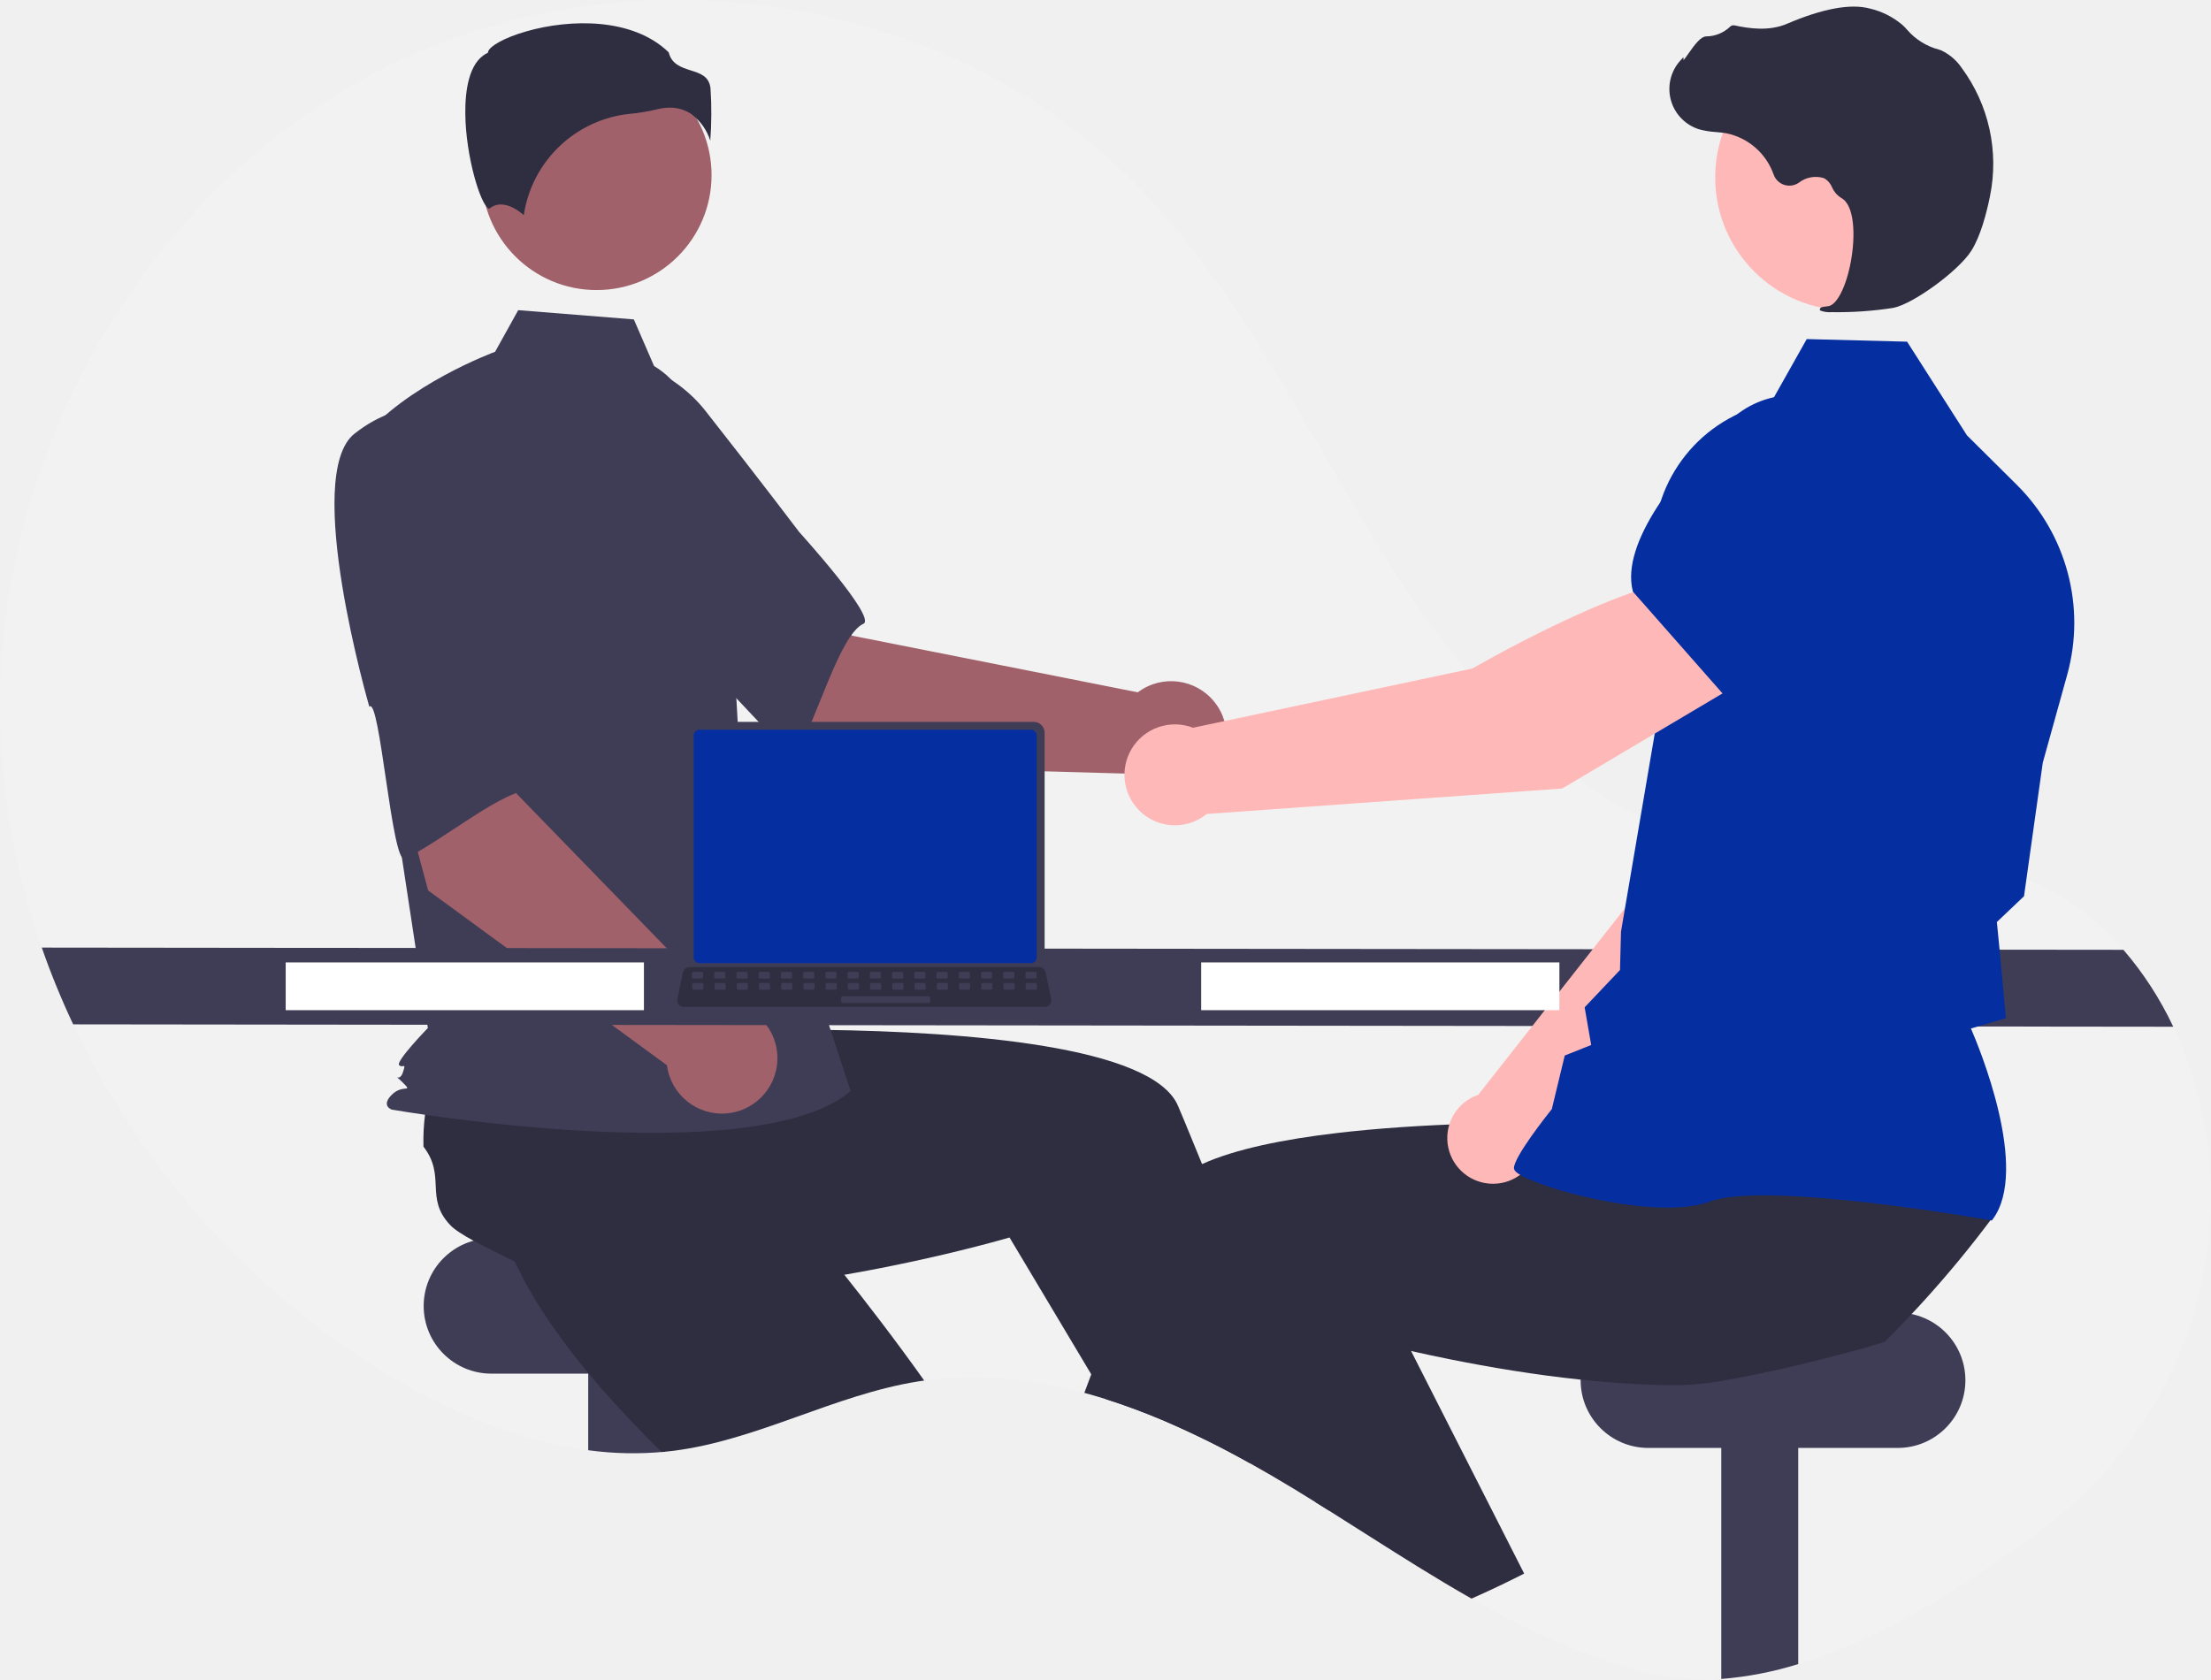
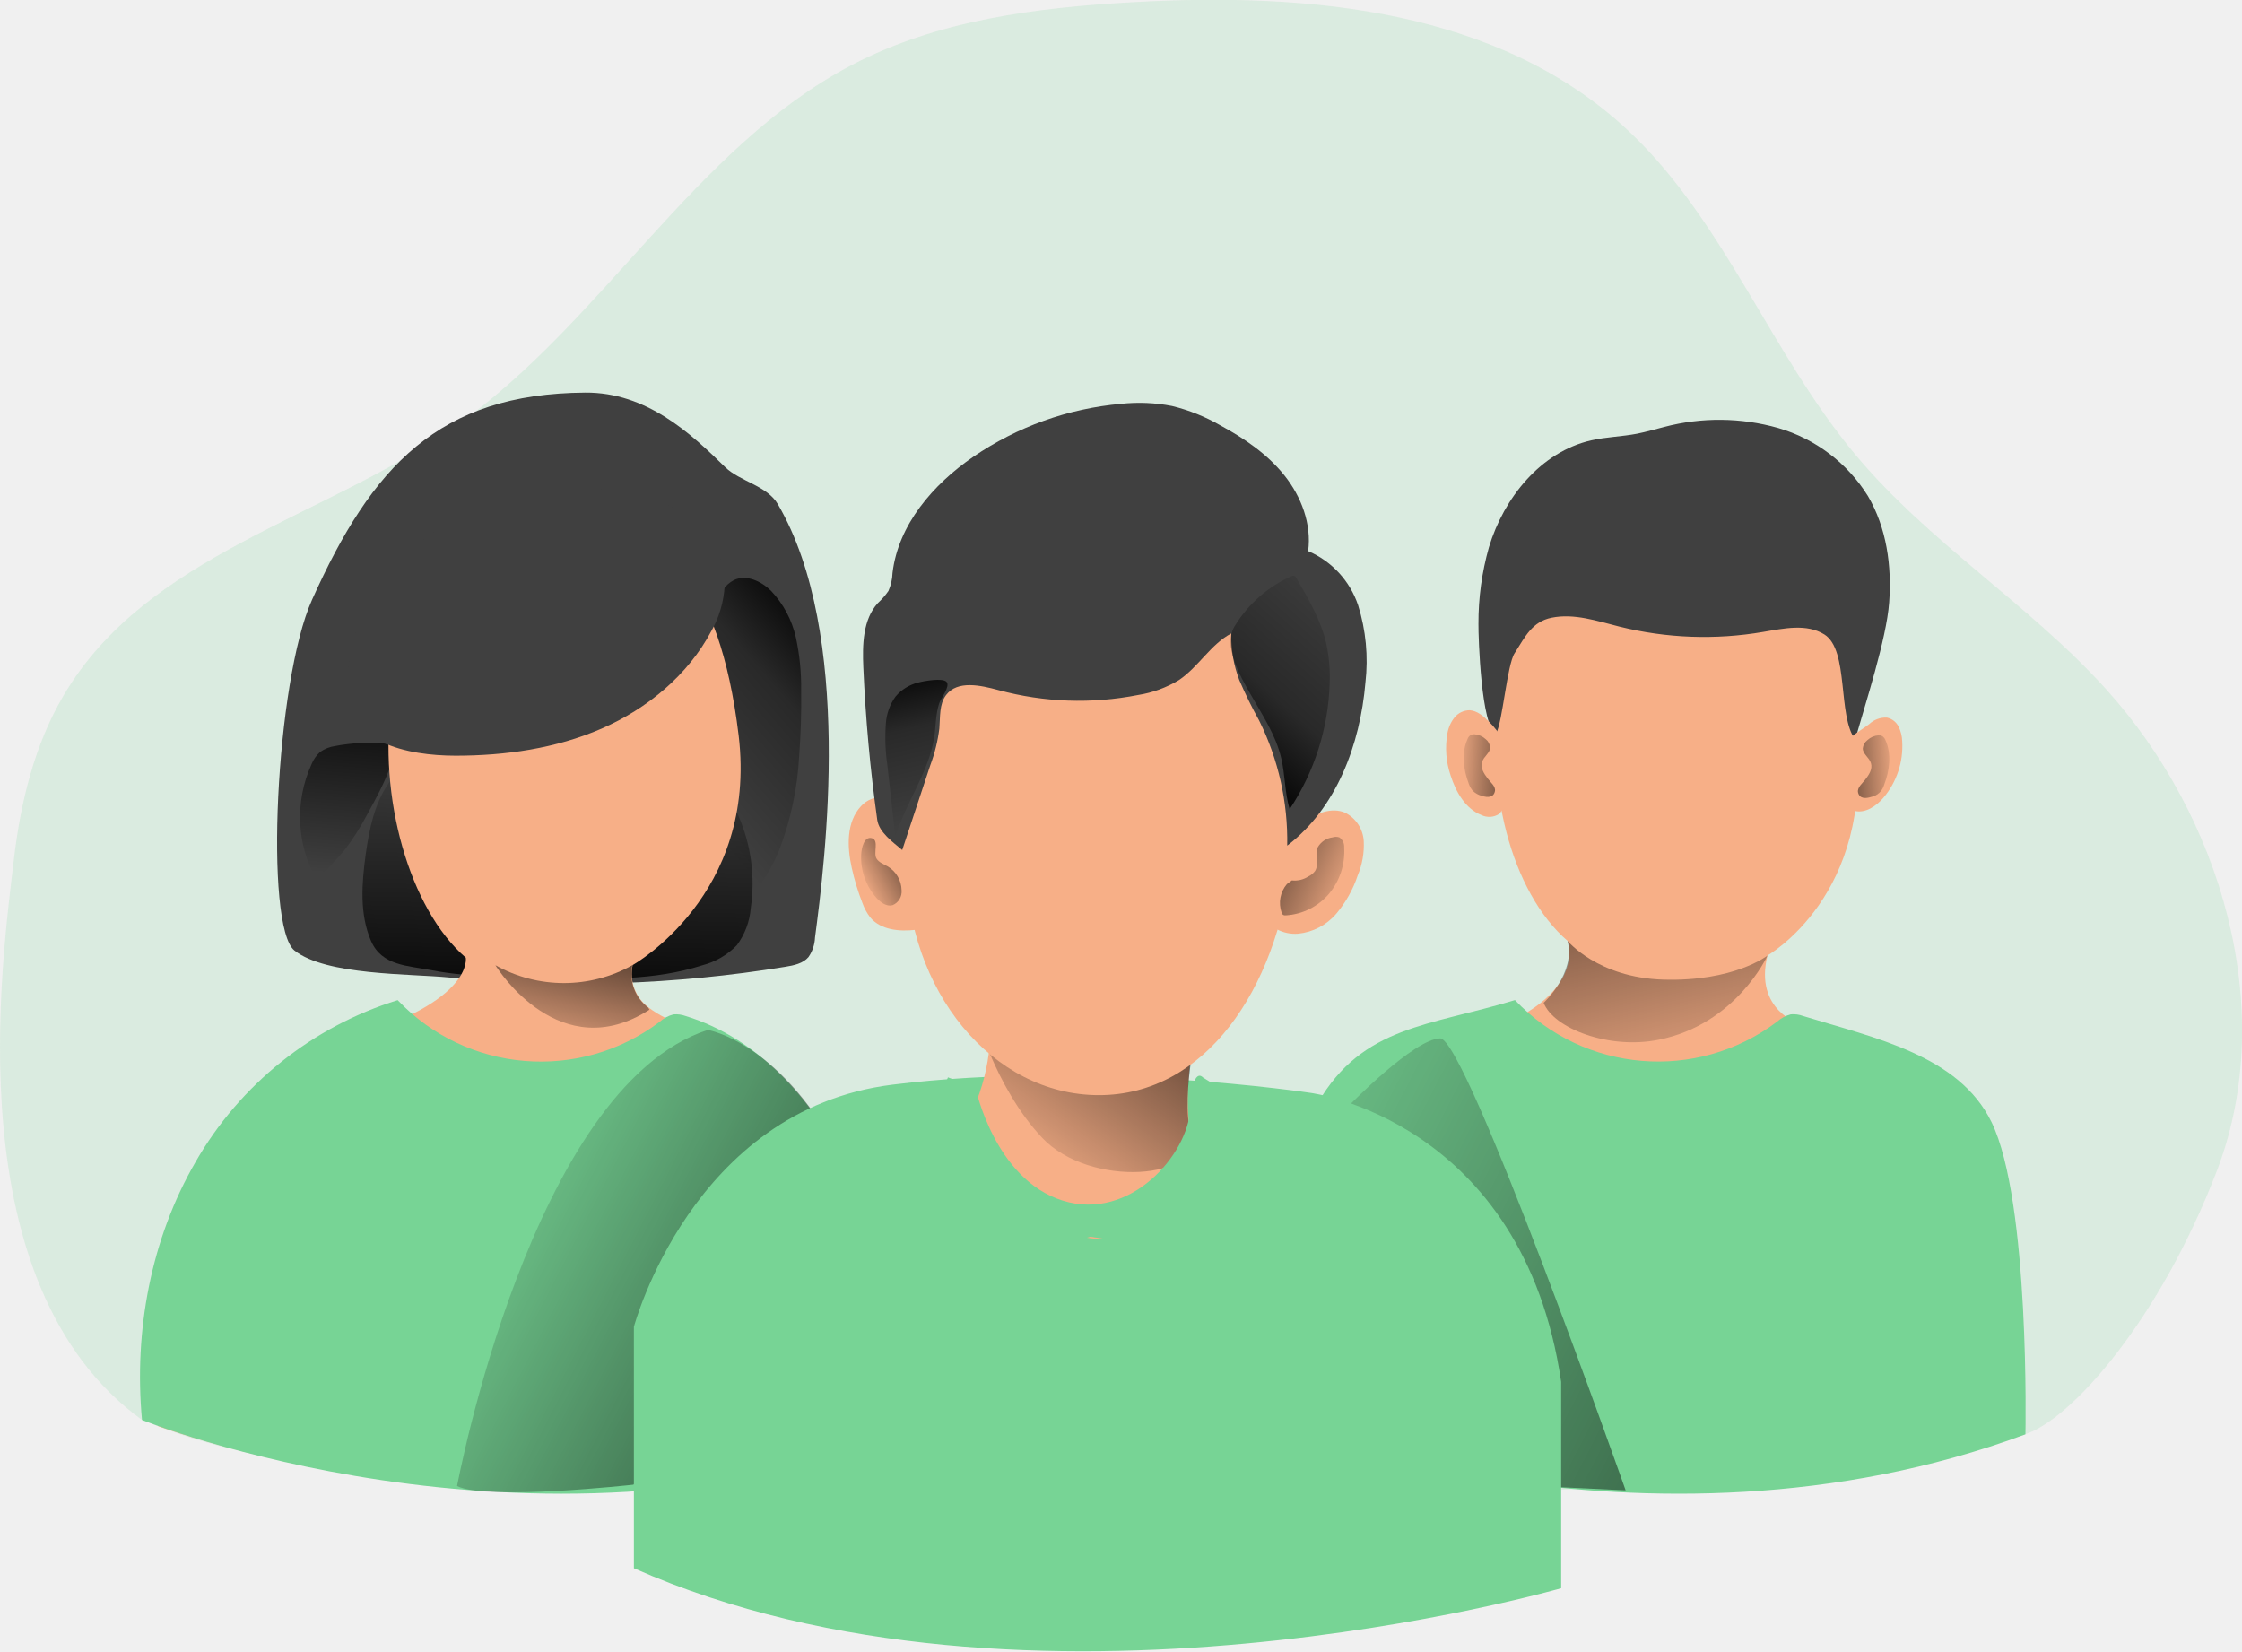
- <svg xmlns="http://www.w3.org/2000/svg" data-name="Layer 1" width="833.222" height="633.11" viewBox="0 0 833.222 633.11">
-   <path d="M954.314,708.907c-27.3,20.79-60.56,41.85-93.26,51.78a132.151,132.151,0,0,1-29,5.61,87.682,87.682,0,0,1-27.45-2.13c-23.6-5.87-45.49-16.15-66.67-28.16-6.92-3.93-13.76-8.04-20.56-12.24-11.1-6.86-22.09-13.96-33.11-20.89-1.65-1.05-3.29-2.08-4.94-3.1h-.01q-3.99-2.505-8-4.94c-.47-.29-.94-.57-1.42-.86q-7.575-4.59-15.41-8.97c-.64-.35-1.28-.71-1.92-1.06a337.758,337.758,0,0,0-31.12-15.23c-6.98-2.94-14.05-5.59-21.19-7.85h-.01c-2.73-.86-5.47-1.67-8.22-2.41a172.032,172.032,0,0,0-25.14-4.92,137.461,137.461,0,0,0-35.21.28c-.79.11-1.57.22-2.36.35-31.6,5.06-60.44,22.12-92.18,26.14-1.03.13-2.05.25-3.08.34-.44.04-.88.09-1.32.12a126.185,126.185,0,0,1-27.68-.68c-25.63-3.38-50.59-13.87-73.06-27.09-52.53-30.91-95.13-78.42-121.03-133.44a297.454,297.454,0,0,1-11.83-28.93,278.47,278.47,0,0,1-15.67-84.85c-2.43-100.36,54.6-201.05,144.14-246.44,89.55-45.39,207.35-30.38,279.57,39.35,43.81,42.3,69.16,99.62,102.13,150.83,32.97,51.2,79.83,100.11,140.27,107.57,30.79,3.8,63.01-3.55,92.52,6.01,16.34,5.3,30.28,15.44,41.51,28.36a127.185,127.185,0,0,1,18.78,29,141.927,141.927,0,0,1,8.73,23.54c.41,1.49.79,2.98,1.16,4.47C1026.974,608.507,1003.484,671.447,954.314,708.907Z" transform="translate(-183.3889 -133.445)" fill="#f2f2f2" />
-   <rect x="159.665" y="466.772" width="145" height="51" rx="25.5" fill="#3f3d56" />
-   <path d="M434.054,638.217v42.43a125.553,125.553,0,0,1-29-.56v-41.87Z" transform="translate(-183.3889 -133.445)" fill="#3f3d56" />
-   <path d="M531.674,653.817c-.79.11-1.57.22-2.36.35-31.6,5.06-60.44,22.12-92.18,26.14-1.03.13-2.05.25-3.08.34-.44.04-.88.09-1.32.12-7.75-7.59-15.5-15.67-22.78-24.04-3.95-4.53-7.77-9.15-11.36-13.83-9.32-12.08-17.22-24.5-22.44-36.7.53-5.85-3.11-19.38-4.85-29.74l-.01-.01c-.74-4.35-1.14-8.13-.77-10.56,2.12-14.02,13.57-12.41,17.09-26.15a77.5,77.5,0,0,1,10.11-7.11c.59-.35,1.19-.7,1.81-1.05l38.2-26.4,14.6,14.32,22.22,21.8,24.08,23.61-20.44,20.65s17.08,19.69,37.05,45.94C520.604,638.547,526.174,646.077,531.674,653.817Z" transform="translate(-183.3889 -133.445)" fill="#2f2e41" />
-   <path d="M861.054,638.217v122.47a132.151,132.151,0,0,1-29,5.61v-128.08Z" transform="translate(-183.3889 -133.445)" fill="#3f3d56" />
-   <rect x="595.665" y="494.772" width="145" height="51" rx="25.5" fill="#3f3d56" />
-   <path d="M669.894,693.977q-7.575-4.59-15.41-8.97c-.64-.35-1.28-.71-1.92-1.06l3.44-1.47,9.28-3.99.09-.04.1.34Z" transform="translate(-183.3889 -133.445)" fill="#ffb6b6" />
-   <path d="M684.264,702.877c-1.65-1.05-3.29-2.08-4.94-3.1h-.01q-3.99-2.505-8-4.94c-.47-.29-.94-.57-1.42-.86q-7.575-4.59-15.41-8.97c-.64-.35-1.28-.71-1.92-1.06a337.758,337.758,0,0,0-31.12-15.23c-6.98-2.94-14.05-5.59-21.19-7.85h-.01l-5.61-9.39-25.25-42.29-5.55-9.29s-18.93,5.6-45.72,10.97c-9.75,1.96-20.53,3.88-31.84,5.5-12.09,1.72-24.77,3.09-37.37,3.75-6.01.32-12,.48-17.9.43-15.25-.1-29.9-1.53-42.73-4.93-4.28-4.02-17.18-9.49-26.42-14.5h-.01c-3.88-2.1-7.1-4.11-8.79-5.9-9.74-10.3-1.42-18.33-10.08-29.57a78.018,78.018,0,0,1,.63-12.34c.09-.68.18-1.37.29-2.07l2.73-46.36,20.28-2.68,30.86-4.08,33.43-4.42,3.68,28.82s26.03-1.32,59.01-.88c52.97.72,123.85,6,133.45,28.66.9,2.13,1.8,4.28,2.7,6.43q3.21,7.71,6.36,15.5c7.61,18.8,14.87,37.78,21.5,55.72,4.12,11.16,8,21.92,11.57,31.99,2.87,8.1,5.53,15.76,7.96,22.81,2.22,6.44,4.23,12.37,6.02,17.69C683.724,701.267,683.994,702.087,684.264,702.877Z" transform="translate(-183.3889 -133.445)" fill="#2f2e41" />
-   <path d="M497.708,421.99l-64.055-54.401,41.675-42.177,29.075,47.623,107.774,21.367a20.9,20.9,0,1,1-2.97,30.678Z" transform="translate(-183.3889 -133.445)" fill="#a0616a" />
-   <path d="M377.042,296.092c-7.403,24.083,63.1,81.52,63.1,81.52.783-5.782,40.756,44.073,43.475,39.558,7.729-12.832,16.234-44.552,25.157-48.606,5.103-2.318-24.171-34.543-24.171-34.543s-14.933-19.756-34.649-44.794a53.412,53.412,0,0,0-47.084-20.961S384.445,272.009,377.042,296.092Z" transform="translate(-183.3889 -133.445)" fill="#3f3d56" />
-   <circle cx="224.825" cy="66.009" r="43.324" fill="#a0616a" />
-   <path d="M429.876,271.412c9.334,5.549,14.917,15.744,18.122,26.119a247.516,247.516,0,0,1,10.636,59.137l3.385,60.089,41.926,127.947c-36.336,30.746-172.919,6.988-172.919,6.988s-4.193-1.397,0-5.59,8.274-.478,4.082-4.671-1.302.478.095-3.715,0-1.397-1.398-2.795,10.819-13.976,10.819-13.976L333.445,447.503,319.47,299.363c16.771-20.963,50.498-33.321,50.498-33.321l8.715-15.687,43.574,3.486Z" transform="translate(-183.3889 -133.445)" fill="#3f3d56" />
-   <path d="M443.928,176.437a20.078,20.078,0,0,1,7.133,10.02,141.018,141.018,0,0,0,.093-19.659c-.511-4.601-3.75-5.636-7.5-6.835-3.387-1.083-7.218-2.307-8.248-6.774-13.619-13.248-37.326-12.58-53.55-7.959-8.928,2.543-14.065,5.81-14.524,7.724l-.095.394-.363.181c-6.882,3.441-8.221,14.306-8.133,22.815.168,16.031,5.703,34.239,8.821,35.718.165.078.207.048.278-.012h0c4.695-3.752,10.424.285,12.941,2.48a45.059,45.059,0,0,1,40.346-38.219,70.703,70.703,0,0,0,9.724-1.631,20.472,20.472,0,0,1,4.968-.652A14.137,14.137,0,0,1,443.928,176.437Z" transform="translate(-183.3889 -133.445)" fill="#2f2e41" />
-   <path d="M389.338,487.262,376.085,480.475a3.632,3.632,0,0,1,3.276-6.397l13.253,6.787a3.632,3.632,0,0,1-3.276,6.397Z" transform="translate(-183.3889 -133.445)" fill="#052ea0" />
-   <path d="M344.735,469.078l-21.801-81.162,58.259-11.028-3.133,55.709,76.547,78.818A20.9,20.9,0,1,1,434.732,534.973Z" transform="translate(-183.3889 -133.445)" fill="#a0616a" />
-   <path d="M316.972,296.916c-19.775,15.612,5.606,102.935,5.606,102.935,3.93-4.313,8.496,59.425,13.299,57.255,13.651-6.168,38.673-27.438,48.319-25.704,5.516.992-.263-42.159-.263-42.159s-1.063-24.742-3.061-56.548a53.412,53.412,0,0,0-26.836-44.001S336.747,281.305,316.972,296.916Z" transform="translate(-183.3889 -133.445)" fill="#3f3d56" />
-   <path d="M1002.384,520.457l-791.42-.9a297.454,297.454,0,0,1-11.83-28.93l784.47.83A127.185,127.185,0,0,1,1002.384,520.457Z" transform="translate(-183.3889 -133.445)" fill="#3f3d56" />
-   <path d="M750.314,730.277q-6.135,2.97-12.38,5.73c-6.92-3.93-13.76-8.04-20.56-12.24l25.22-11.08Z" transform="translate(-183.3889 -133.445)" fill="#ffb6b6" />
-   <path d="M934.194,592.477q-6.15,8.25-12.69,16.17-6.03,7.305-12.38,14.33c-1.75,1.94-3.52,3.87-5.33,5.78q-4.995,5.355-10.21,10.53c-6.26,1.97-18.94,5.44-32.53,8.68-9.89,2.35-20.26,4.58-29,6a104.486,104.486,0,0,1-14.81,1.58c-5.9.05-11.89-.11-17.9-.43-6.78-.36-13.57-.92-20.28-1.64-17.45-1.83-34.35-4.68-48.93-7.61-5.34-1.06-10.36-2.14-14.98-3.19-8.75-1.97-16.07-3.81-21.37-5.21-5.97-1.56-9.37-2.57-9.37-2.57l-14.95,25.04-7.76,12.99-5.7,9.55-1.52,2.53c-.64-.35-1.28-.71-1.92-1.06a337.758,337.758,0,0,0-31.12-15.23c-6.98-2.94-14.05-5.59-21.19-7.85h-.01c-2.73-.86-5.47-1.67-8.22-2.41q1.29-3.465,2.61-6.98,2.46-6.555,5.02-13.23c3.69-9.64,7.51-19.42,11.44-29.15,3.22-7.99,6.5-15.95,9.82-23.8,1.53-3.62,4.64-6.8,8.99-9.59a52.323,52.323,0,0,1,6.49-3.48c12.45-5.67,30.79-9.36,51-11.73,1.67-.19,3.35-.38,5.04-.56,16.73-1.76,34.48-2.67,51.08-3.09,8.31-.21,16.33-.29,23.79-.3q3.615,0,7.03.02h.01c6.15.03,11.81.12,16.79.22.97.02,1.91.05,2.83.07h.01c.62.01,1.23.03,1.83.04,10.89.28,17.57.62,17.57.62l2.59-20.32.53-4.1.5-3.9v-.01l.06-.49.41-.01,7.2-.14,60.52-1.18,33.06-.65-5.24,22.46-8.65,37.06C905.234,592.097,934.494,587.507,934.194,592.477Z" transform="translate(-183.3889 -133.445)" fill="#2f2e41" />
-   <path d="M757.774,726.577c-2.47,1.26-4.96,2.5-7.46,3.7q-6.135,2.97-12.38,5.73c-6.92-3.93-13.76-8.04-20.56-12.24-11.1-6.86-22.09-13.96-33.11-20.89-1.65-1.05-3.29-2.08-4.94-3.1h-.01c-4.54-6.74-9.17-13.76-13.84-20.99-.07-.1-.13-.2-.19-.3q-1.8-2.76-3.58-5.56c-7.47-11.7-14.98-23.9-22.27-36.36l18.46-8.62,34.32-16.02,5.92-2.76,17.02,33.51,15.18,29.89,3.38,6.65Z" transform="translate(-183.3889 -133.445)" fill="#2f2e41" />
-   <path d="M762.946,565.695l87.501-84.384,24.252-68.67L838.926,397.086c-18.375,17.601-38.237,72.424-38.237,72.424L740.477,546.115c-.469.161-.937.331-1.399.535a17.231,17.231,0,1,0,23.869,19.045Z" transform="translate(-183.3889 -133.445)" fill="#ffb8b8" />
-   <path d="M828.86,404.753l45.375,14.405.171-.028c16.889-2.829,30.903-30.412,39.684-53.054a31.596,31.596,0,0,0-16.087-40.025h0a31.666,31.666,0,0,0-33.165,4.184l-23.301,19.039Z" transform="translate(-183.3889 -133.445)" fill="#052ea0" />
-   <path d="M934.012,593.49l.265-.352c14.157-18.776-5.206-65.273-8.133-72.017l13.164-3.899-2.294-25.064-1.105-11.176L946.143,471.262l.034-.248,7.039-50.092,9.21-33.154A73.285,73.285,0,0,0,943.465,316.233L924.638,297.54l-22.556-35.306-37.819-.976-13.6,24.159a55.141,55.141,0,0,0-44.103,55.179l1.28,64.316L794.269,484.598l-.381,14.475-13.319,14.055,2.462,14.21-9.963,3.969-4.875,20.191c-1.862,2.33-14.156,17.87-14.268,22.202-.017.65.447,1.292,1.459,2.016,7.958,5.694,52.437,18.031,72.456,10.614,21.323-7.894,104.895,6.932,105.737,7.083Z" transform="translate(-183.3889 -133.445)" fill="#052ea0" />
-   <circle cx="696.48" cy="66.885" r="50.104" fill="#ffb8b8" />
-   <path d="M873.756,251.104a136.267,136.267,0,0,0,23.181-1.62c7.599-1.545,24.599-14.003,29.339-21.5h0c3.521-5.57,5.772-14.268,7.042-20.583a60.914,60.914,0,0,0-10.654-48.358,19.245,19.245,0,0,0-7.773-6.634c-.278-.109-.565-.205-.855-.288a23.745,23.745,0,0,1-11.812-7.309,19.586,19.586,0,0,0-1.964-2.021,29.248,29.248,0,0,0-12.203-6.127c-7.254-1.941-17.752-.014-31.202,5.733-6.757,2.888-14.147,1.843-19.832.609a1.86,1.86,0,0,0-1.751.6,13.132,13.132,0,0,1-8.925,3.558c-2.032.089-4.164,2.903-6.741,6.572-.585.833-1.267,1.805-1.759,2.396l-.066-1.136-1.149,1.267a15.935,15.935,0,0,0,7.194,25.961,31.076,31.076,0,0,0,6.25.996c1.279.115,2.602.234,3.87.454a24.025,24.025,0,0,1,17.853,15.59,6.283,6.283,0,0,0,9.483,3.05,10.381,10.381,0,0,1,9.459-1.722,6.891,6.891,0,0,1,3.046,3.455,8.98,8.98,0,0,0,3.408,3.976c5.15,2.655,5.505,14.417,3.655,24.222-1.783,9.451-5.307,16.288-8.57,16.626-2.512.26-2.799.438-2.981.883l-.162.398.282.372A10.261,10.261,0,0,0,873.756,251.104Z" transform="translate(-183.3889 -133.445)" fill="#2f2e41" />
-   <path d="M841.302,389.605l-19.319-38.516c-28.041,1.915-83.695,34.337-83.695,34.337L632.99,407.752a19.023,19.023,0,1,0,5.186,32.508L772.123,430.659Z" transform="translate(-183.3889 -133.445)" fill="#ffb8b8" />
-   <path d="M833.51,395.929l50.454-37.495,8.887-32.027a34.982,34.982,0,0,0-10.521-35.394h0a34.899,34.899,0,0,0-47.624,1.537c-18.987,18.951-40.642,45.39-35.99,63.723l.047.186Z" transform="translate(-183.3889 -133.445)" fill="#052ea0" />
-   <rect x="452.665" y="362.772" width="135" height="18" fill="#fff" />
-   <rect x="107.665" y="362.772" width="135" height="18" fill="#fff" />
-   <path d="M441.818,409.655v85.704a4.122,4.122,0,0,0,4.119,4.119H572.941a4.122,4.122,0,0,0,4.119-4.119v-85.704a4.124,4.124,0,0,0-4.119-4.115H445.937A4.124,4.124,0,0,0,441.818,409.655Z" transform="translate(-183.3889 -133.445)" fill="#3f3d56" />
-   <path d="M444.797,410.722v83.58a2.205,2.205,0,0,0,2.201,2.201H571.884a2.205,2.205,0,0,0,2.201-2.201V410.722a2.206,2.206,0,0,0-2.201-2.206H446.999A2.206,2.206,0,0,0,444.797,410.722Z" transform="translate(-183.3889 -133.445)" fill="#052ea0" />
-   <path d="M439.161,512.074a2.47,2.47,0,0,0,1.943.93h135.992A2.502,2.502,0,0,0,579.543,509.988l-2.111-10.027a2.507,2.507,0,0,0-1.558-1.818,2.425,2.425,0,0,0-.888-.168H443.208a2.425,2.425,0,0,0-.888.168,2.507,2.507,0,0,0-1.558,1.818l-2.111,10.027A2.5,2.5,0,0,0,439.161,512.074Z" transform="translate(-183.3889 -133.445)" fill="#2f2e41" />
-   <rect x="569.832" y="499.781" width="4.188" height="2.513" rx="0.488" transform="translate(960.4626 868.6308) rotate(-180)" fill="#3f3d56" />
-   <rect x="561.455" y="499.781" width="4.188" height="2.513" rx="0.488" transform="translate(943.7086 868.6308) rotate(-180)" fill="#3f3d56" />
-   <rect x="553.078" y="499.781" width="4.188" height="2.513" rx="0.488" transform="translate(926.9547 868.6308) rotate(-180)" fill="#3f3d56" />
-   <rect x="544.701" y="499.781" width="4.188" height="2.513" rx="0.488" transform="translate(910.2007 868.6308) rotate(-180)" fill="#3f3d56" />
-   <rect x="536.324" y="499.781" width="4.188" height="2.513" rx="0.488" transform="translate(893.4467 868.6308) rotate(-180)" fill="#3f3d56" />
-   <rect x="527.947" y="499.781" width="4.188" height="2.513" rx="0.488" transform="translate(876.6928 868.6308) rotate(-180)" fill="#3f3d56" />
-   <rect x="519.57" y="499.781" width="4.188" height="2.513" rx="0.488" transform="translate(859.9388 868.6308) rotate(-180)" fill="#3f3d56" />
-   <rect x="511.193" y="499.781" width="4.188" height="2.513" rx="0.488" transform="translate(843.1848 868.6308) rotate(-180)" fill="#3f3d56" />
-   <rect x="502.816" y="499.781" width="4.188" height="2.513" rx="0.488" transform="translate(826.4309 868.6308) rotate(-180)" fill="#3f3d56" />
-   <rect x="494.439" y="499.781" width="4.188" height="2.513" rx="0.488" transform="translate(809.6769 868.6308) rotate(-180)" fill="#3f3d56" />
-   <rect x="486.062" y="499.781" width="4.188" height="2.513" rx="0.488" transform="translate(792.9229 868.6308) rotate(-180)" fill="#3f3d56" />
-   <rect x="477.685" y="499.781" width="4.188" height="2.513" rx="0.488" transform="translate(776.169 868.6308) rotate(-180)" fill="#3f3d56" />
-   <rect x="469.308" y="499.781" width="4.188" height="2.513" rx="0.488" transform="translate(759.415 868.6308) rotate(-180)" fill="#3f3d56" />
-   <rect x="460.931" y="499.781" width="4.188" height="2.513" rx="0.488" transform="translate(742.6611 868.6308) rotate(-180)" fill="#3f3d56" />
-   <rect x="452.554" y="499.781" width="4.188" height="2.513" rx="0.488" transform="translate(725.9071 868.6308) rotate(-180)" fill="#3f3d56" />
-   <rect x="444.177" y="499.781" width="4.188" height="2.513" rx="0.488" transform="translate(709.1531 868.6308) rotate(-180)" fill="#3f3d56" />
-   <rect x="569.931" y="503.97" width="4.188" height="2.513" rx="0.488" transform="translate(960.6605 877.0078) rotate(-180)" fill="#3f3d56" />
-   <rect x="561.554" y="503.97" width="4.188" height="2.513" rx="0.488" transform="translate(943.9066 877.0078) rotate(-180)" fill="#3f3d56" />
-   <rect x="553.177" y="503.97" width="4.188" height="2.513" rx="0.488" transform="translate(927.1526 877.0078) rotate(-180)" fill="#3f3d56" />
-   <rect x="544.8" y="503.97" width="4.188" height="2.513" rx="0.488" transform="translate(910.3987 877.0078) rotate(-180)" fill="#3f3d56" />
-   <rect x="536.423" y="503.97" width="4.188" height="2.513" rx="0.488" transform="translate(893.6447 877.0078) rotate(-180)" fill="#3f3d56" />
-   <rect x="528.046" y="503.97" width="4.188" height="2.513" rx="0.488" transform="translate(876.8907 877.0078) rotate(-180)" fill="#3f3d56" />
-   <rect x="519.669" y="503.97" width="4.188" height="2.513" rx="0.488" transform="translate(860.1368 877.0078) rotate(-180)" fill="#3f3d56" />
-   <rect x="511.292" y="503.97" width="4.188" height="2.513" rx="0.488" transform="translate(843.3828 877.0078) rotate(-180)" fill="#3f3d56" />
-   <rect x="502.915" y="503.97" width="4.188" height="2.513" rx="0.488" transform="translate(826.6288 877.0078) rotate(-180)" fill="#3f3d56" />
-   <rect x="494.538" y="503.97" width="4.188" height="2.513" rx="0.488" transform="translate(809.8749 877.0078) rotate(-180)" fill="#3f3d56" />
-   <rect x="486.161" y="503.97" width="4.188" height="2.513" rx="0.488" transform="translate(793.1209 877.0078) rotate(-180)" fill="#3f3d56" />
-   <rect x="477.784" y="503.97" width="4.188" height="2.513" rx="0.488" transform="translate(776.3669 877.0078) rotate(-180)" fill="#3f3d56" />
-   <rect x="469.407" y="503.97" width="4.188" height="2.513" rx="0.488" transform="translate(759.613 877.0078) rotate(-180)" fill="#3f3d56" />
-   <rect x="461.03" y="503.97" width="4.188" height="2.513" rx="0.488" transform="translate(742.859 877.0078) rotate(-180)" fill="#3f3d56" />
-   <rect x="452.653" y="503.97" width="4.188" height="2.513" rx="0.488" transform="translate(726.1051 877.0078) rotate(-180)" fill="#3f3d56" />
-   <rect x="444.276" y="503.97" width="4.188" height="2.513" rx="0.488" transform="translate(709.3511 877.0078) rotate(-180)" fill="#3f3d56" />
-   <rect x="500.402" y="508.996" width="33.508" height="2.513" rx="0.488" transform="translate(850.9221 887.0602) rotate(-180)" fill="#3f3d56" />
+ <svg xmlns="http://www.w3.org/2000/svg" xmlns:xlink="http://www.w3.org/1999/xlink" id="Layer_1" data-name="Layer 1" viewBox="0 0 423.12 311.63" data-imageid="user-group-monochromatic" imageName="User Group" class="illustrations_image" style="width: 122px;">
+   <defs>
+     <linearGradient id="linear-gradient" x1="216.42" y1="248.78" x2="434.88" y2="361.14" gradientUnits="userSpaceOnUse">
+       <stop offset="0" stop-opacity="0" />
+       <stop offset="0.99" />
+     </linearGradient>
+     <linearGradient id="linear-gradient-2" x1="128.9" y1="187.45" x2="162.69" y2="157.98" gradientUnits="userSpaceOnUse">
+       <stop offset="0" stop-opacity="0" />
+       <stop offset="0.6" stop-opacity="0.36" />
+       <stop offset="0.99" />
+     </linearGradient>
+     <linearGradient id="linear-gradient-3" x1="64.78" y1="202.49" x2="67.69" y2="164.66" xlink:href="#linear-gradient" />
+     <linearGradient id="linear-gradient-4" x1="106.57" y1="178.66" x2="105.37" y2="232.8" xlink:href="#linear-gradient" />
+     <linearGradient id="linear-gradient-5" x1="83.75" y1="260.82" x2="214.76" y2="328.2" xlink:href="#linear-gradient" />
+     <linearGradient id="linear-gradient-6" x1="192.01" y1="259.67" x2="232.94" y2="201.62" xlink:href="#linear-gradient" />
+     <linearGradient id="linear-gradient-7" x1="105.52" y1="239.12" x2="113.54" y2="201.83" xlink:href="#linear-gradient" />
+     <linearGradient id="linear-gradient-8" x1="275.13" y1="181.84" x2="293.18" y2="182.74" xlink:href="#linear-gradient" />
+     <linearGradient id="linear-gradient-9" x1="-1863.28" y1="182.04" x2="-1845.23" y2="182.94" gradientTransform="matrix(-1, 0, 0, 1, -1504.13, 0)" xlink:href="#linear-gradient" />
+     <linearGradient id="linear-gradient-10" x1="256.49" y1="206.62" x2="228.55" y2="194.18" xlink:href="#linear-gradient" />
+     <linearGradient id="linear-gradient-11" x1="162.85" y1="204.18" x2="178.79" y2="196.16" xlink:href="#linear-gradient" />
+     <linearGradient id="linear-gradient-12" x1="177.54" y1="193.69" x2="170.32" y2="162.41" xlink:href="#linear-gradient-2" />
+     <linearGradient id="linear-gradient-13" x1="259.07" y1="150.25" x2="230.4" y2="182.34" xlink:href="#linear-gradient-2" />
+     <linearGradient id="linear-gradient-14" x1="318.76" y1="247.55" x2="300.34" y2="164.31" xlink:href="#linear-gradient" />
+   </defs>
+   <path d="M27.55,305.57C-7.63,280.09,1.1,219.24,3.39,199.64c1.27-10.79,3.92-21.58,9.38-30.82C28.5,142.18,62,135.45,86.76,118c27.55-19.31,45.09-52.62,74.74-68.12,16.32-8.53,34.91-10.84,53.12-11.86,33.06-1.86,69.24,1.27,93.81,24.61,17.77,16.88,26.63,41.79,42.42,60.72,13.92,16.7,32.72,28.15,47.29,44.23,21.64,23.86,32.7,60.37,21,90.95-10.87,28.33-27.51,46.92-36.14,49.72-27.7,9-88.24,10.09-117.21,12.15-31.05,2.2-59-2.62-90.11-2.52-48,.16-113.49,2.81-148.09-12.35" transform="translate(-0.75 -37.61)" fill="#77d495" opacity="0.18" style="isolation:isolate" class="target-color" />
+   <path d="M296.59,215.17s4.5,11.33-19.13,18.35-36.6,34.79-36.09,58.15v15.06s73.48,27,135.79,2.08c0,0,6-63.09-36.6-77.89,0,0-8.83-2.6-6.24-13,0,0,20.26-11.43,16.62-41.55s-15.21-39.47-27.17-40.15C275.47,133.47,275.3,196.82,296.59,215.17Z" transform="translate(-0.75 -37.61)" fill="#f7af87" />
+   <path d="M383,308.29s.9-44-6.41-58.94c-6.17-12.63-22.09-15.87-35.53-20a5.39,5.39,0,0,0-2.34-.32,6.25,6.25,0,0,0-2.64,1.42,37.26,37.26,0,0,1-49.42-4.11c-16.12,4.91-28.73,4.81-37.19,19.39s-12.65,43.05-11.06,59.83C238.37,305.57,311,335,383,308.29Z" transform="translate(-0.75 -37.61)" fill="#77d495" class="target-color" />
+   <path d="M255.44,246.14s12.2-12.51,17.11-12.57,35,85.29,35,85.29l-44.91-2.14Z" transform="translate(-0.75 -37.61)" fill="url(#linear-gradient)" />
+   <path d="M281.75,140.88c2.81-9.34,9.79-18,19.3-20.17,2.84-.65,5.77-.7,8.63-1.25,1.74-.34,3.44-.85,5.16-1.28a40.7,40.7,0,0,1,21.49.2,29.68,29.68,0,0,1,16.95,12.85c3.52,6,4.51,13.16,4,20.08s-4.52,19.18-6.41,25.85c-3.36-4.4-1.12-16.88-5.82-19.82-3.34-2.09-7.64-1.14-11.53-.48a66.1,66.1,0,0,1-27.15-1c-4.21-1.06-8.53-2.54-12.78-1.68-3.69.74-5,3.57-7,6.71-1.42,2.17-2.27,13-3.48,15.11-2.82-1-3.37-18.16-3.34-20.63A52.27,52.27,0,0,1,281.75,140.88Z" transform="translate(-0.75 -37.61)" fill="#404040" />
+   <path d="M353.49,174.28a4.56,4.56,0,0,1,3.37-1.25,3.22,3.22,0,0,1,2.2,1.71,6.66,6.66,0,0,1,.68,2.78,15.08,15.08,0,0,1-3.52,10.61c-1.37,1.6-3.41,3-5.46,2.51a2,2,0,0,1-1.08-.57,2.59,2.59,0,0,1-.48-.95,19.42,19.42,0,0,1-.16-9.25c.23-1.33.36-2.63,1.48-3.49C351.45,175.66,352.53,175,353.49,174.28Z" transform="translate(-0.75 -37.61)" fill="#f7af87" />
+   <path d="M149,220.05c1.58-.26,3.3-.61,4.33-1.83a6.92,6.92,0,0,0,1.23-3.68c1.93-14.51,7.3-57.26-7-81.76-2-3.5-7.16-4.31-9.94-7-6.52-6.4-14.87-14.16-26.41-14.08-27.66.19-40.25,13.88-51.58,39.12-6.88,15.31-9,61.68-3.3,66.17,6,4.73,21.8,4.35,29.24,5.09A244.23,244.23,0,0,0,149,220.05Z" transform="translate(-0.75 -37.61)" fill="#404040" />
+   <path d="M137.25,148.82a5.87,5.87,0,0,1,2-1.73c2.33-1.14,5.15.2,7,2a18.79,18.79,0,0,1,4.7,8.82,44.46,44.46,0,0,1,1,10q.09,6.19-.38,12.38a58.19,58.19,0,0,1-3.76,17.73c-2.33,5.61-6.14,10.74-11.36,13.83-3.88-13.88-4.24-28.46-4.57-42.86-.06-2.29-.11-4.57-.06-6.85,0-.9-.25-2.64.18-3.44s1.2-.64,1.9-1.17c1.11-.83.92-2.37,1.17-3.63A14.19,14.19,0,0,1,137.25,148.82Z" transform="translate(-0.75 -37.61)" fill="url(#linear-gradient-2)" />
+   <path d="M64,178.4a6.47,6.47,0,0,0-2.83,1.11,6.22,6.22,0,0,0-1.63,2.34,24.08,24.08,0,0,0,1,21.9s4.71-5.05,5.12-5.57a46.53,46.53,0,0,0,4.3-6.7c1.13-2.15,7.06-12.12,4.07-13.35C72.14,177.36,66.28,177.92,64,178.4Z" transform="translate(-0.75 -37.61)" fill="url(#linear-gradient-3)" />
+   <path d="M70.77,215.17c-2.19-5.07-1.75-10.86-1-16.33.67-4.76,1.64-9.66,4.43-13.57a21.4,21.4,0,0,1,10.25-7.37A46,46,0,0,1,97,175.6a108.84,108.84,0,0,1,18.41.3,38.49,38.49,0,0,1,12.5,3,25.69,25.69,0,0,1,12.16,12.58,31.79,31.79,0,0,1,2.37,17.47A13.56,13.56,0,0,1,139.8,216a14,14,0,0,1-6.53,3.78c-9,2.88-18.54,2.66-27.86,2.29-7.73-.3-15.54.14-23.15-1.36C77.8,219.84,72.81,219.91,70.77,215.17Z" transform="translate(-0.75 -37.61)" fill="url(#linear-gradient-4)" />
+   <path d="M166.35,308.8C104,333.73,30.56,306.72,30.56,306.72v-15C30,268.3,43,240.52,66.65,233.52s22-15.19,22-15.19c-21.28-18.34-24-84.85,24.33-82.09,12,.68,23.55,10,27.17,40.16s-20,43.33-20,43.33a7.91,7.91,0,0,0,3,8,18.1,18.1,0,0,0,6.6,3.21C172.3,245.71,166.35,308.8,166.35,308.8Z" transform="translate(-0.75 -37.61)" fill="#f7af87" />
+   <path d="M86.71,180.22c9.42,0,18.94-1.35,27.57-5.11S130.6,165,135,156.69a19.39,19.39,0,0,0,2.51-8.52c.11-5.66-3.48-10.95-8.25-14s-10.54-4.15-16.19-4.39c-12.17-.51-24.74,2.92-34,10.83a37,37,0,0,0-13,26.23C65.62,177.82,77.73,180.21,86.71,180.22Z" transform="translate(-0.75 -37.61)" fill="#404040" />
+   <path d="M172.14,308.29s-4.75-35.91-12.06-50.88c-6.17-12.63-16.45-23.93-29.89-28.05a5.37,5.37,0,0,0-2.34-.32,6.16,6.16,0,0,0-2.63,1.42,37.26,37.26,0,0,1-49.42-4.11,66.75,66.75,0,0,0-38.13,30.51C29.21,271.43,26,288.79,27.55,305.57,27.55,305.57,100.13,335,172.14,308.29Z" transform="translate(-0.75 -37.61)" fill="#77d495" class="target-color" />
+   <path d="M120.3,317.79s-27.67,3.07-33.29.26c0,0,14-75.25,47.32-86.08,0,0,14.44,2.4,25.75,25.44C163.37,264.1,120.3,317.79,120.3,317.79Z" transform="translate(-0.75 -37.61)" fill="url(#linear-gradient-5)" />
+   <path d="M120.38,333.56V288s10.91-41,48.82-45.7,78.93,1.56,78.93,1.56,40,5.19,47.25,54.52v38.95S194.64,366.45,120.38,333.56Z" transform="translate(-0.75 -37.61)" fill="#77d495" class="target-color" />
+   <path d="M170.58,189.4c-1.62-1-3.61-1.69-5.39-1a5.15,5.15,0,0,0-1.93,1.33c-2.81,3-2.65,7.67-1.76,11.67a44.46,44.46,0,0,0,2,6.59,10,10,0,0,0,1.49,2.76c2,2.37,5.5,2.69,8.58,2.33,1.82-.21,3.85-.76,4.68-2.4a5.44,5.44,0,0,0,.48-2C179.56,200.59,177.66,193.68,170.58,189.4Z" transform="translate(-0.75 -37.61)" fill="#f7af87" />
+   <path d="M246.84,192.68c2.27-1.58,5.22-2.8,7.77-1.7a6.42,6.42,0,0,1,3.51,5.32,14.85,14.85,0,0,1-1.14,6.52,21.92,21.92,0,0,1-4.05,7.23,10.88,10.88,0,0,1-7.2,3.76,7.33,7.33,0,0,1-6.95-3.7,12,12,0,0,1-.92-5.13,9.93,9.93,0,0,1,.45-4C239.41,198.23,244.51,194.3,246.84,192.68Z" transform="translate(-0.75 -37.61)" fill="#f7af87" />
+   <path d="M184.51,246.71a11.37,11.37,0,0,0-1.52,5,8.71,8.71,0,0,0,.74,3c3.66,9,11.24,13.54,18.55,15.64a24.65,24.65,0,0,0,6.77,1.11c6.9,0,13.72-4.74,17.87-12.39a3.15,3.15,0,0,0,.45-1.29,3.65,3.65,0,0,0-.49-1.69c-2.58-5.56-2.11-12.73-1.43-19.26a3.26,3.26,0,0,0-.1-1.62,1.66,1.66,0,0,0-1-.83c-4.47-1.88-9.27-.71-14-.89-6.5-.24-12.8-3.23-19.31-3.24-2.9,0-3.12,1.08-3.53,4.71A37.78,37.78,0,0,1,184.51,246.71Z" transform="translate(-0.75 -37.61)" fill="#f7af87" />
+   <path d="M184.59,228s3.75,14.7,12.84,24.33,30.61,7.79,28.07-.81c-2.14-7.21,1.87-23.52,1.87-23.52Z" transform="translate(-0.75 -37.61)" fill="url(#linear-gradient-6)" />
+   <path d="M281.69,173.73c-1-1-2.17-2-3.58-2.09a3.69,3.69,0,0,0-2.87,1.38,6.61,6.61,0,0,0-1.33,3,15.91,15.91,0,0,0,.61,7.94c1,3.12,2.79,6.28,5.83,7.47a3.38,3.38,0,0,0,3.31-.21,4,4,0,0,0,1.15-2.44C286,182.89,286.19,178.11,281.69,173.73Z" transform="translate(-0.75 -37.61)" fill="#f7af87" />
+   <path d="M244.49,200.28c-2.87,24.11-16.27,44-36.35,44s-36.35-19.69-36.35-44,12.91-51.72,33-51.72S250.36,151,244.49,200.28Z" transform="translate(-0.75 -37.61)" fill="#f7af87" />
+   <path d="M166.31,192.33q-2-14.31-2.63-28.78c-.18-4.25-.11-9,2.74-12.13a13.46,13.46,0,0,0,2-2.29,9.08,9.08,0,0,0,.77-3.4c1.08-9.11,7.67-16.72,15.23-21.91a58.47,58.47,0,0,1,27.89-10,32.11,32.11,0,0,1,9.64.41,34.62,34.62,0,0,1,9.1,3.65c4.52,2.45,8.87,5.41,12.08,9.42s5.18,9.22,4.5,14.31a17,17,0,0,1,9.43,10.22,35.37,35.37,0,0,1,1.38,14.59c-1,11.68-5.44,23.67-14.76,30.77a51.07,51.07,0,0,0-5.28-23.57,85.28,85.28,0,0,1-3.77-7.68,23.56,23.56,0,0,1-1.52-8.79c-3.9,2.08-6.19,6.34-9.87,8.8a21.21,21.21,0,0,1-7.68,2.81,57.93,57.93,0,0,1-26.38-.92c-3.4-.92-7.73-1.88-9.87.92-1.33,1.73-1.1,4.13-1.28,6.31a30.58,30.58,0,0,1-1.71,6.95l-5.3,16C169.22,196.49,166.65,194.68,166.31,192.33Z" transform="translate(-0.75 -37.61)" fill="#404040" />
+   <path d="M123.31,228.16c-16.81,10.77-28.52-7.49-29.06-8.4a26.46,26.46,0,0,0,25.84,0,7.91,7.91,0,0,0,3,8Z" transform="translate(-0.75 -37.61)" fill="url(#linear-gradient-7)" />
+   <path d="M281.54,184.56c-.7-.91-1.44-2-1.1-3.12s1.52-1.7,1.53-2.78a2.18,2.18,0,0,0-.85-1.57,3.48,3.48,0,0,0-2.09-.91,1.37,1.37,0,0,0-.77.17,1.58,1.58,0,0,0-.57.77c-1.17,2.62-.78,5.7.25,8.38a4.25,4.25,0,0,0,.79,1.39,4,4,0,0,0,1.74.93c1,.32,2.18.33,2.41-.92C283.05,186,282,185.2,281.54,184.56Z" transform="translate(-0.75 -37.61)" fill="url(#linear-gradient-8)" />
+   <path d="M352.75,184.76c.7-.91,1.44-2,1.1-3.12s-1.52-1.7-1.54-2.78a2.2,2.2,0,0,1,.86-1.57,3.43,3.43,0,0,1,2.09-.91,1.33,1.33,0,0,1,.76.17,1.6,1.6,0,0,1,.58.77c1.16,2.62.77,5.7-.26,8.38a3.18,3.18,0,0,1-2.52,2.32c-1,.32-2.18.33-2.42-.92C351.24,186.22,352.25,185.4,352.75,184.76Z" transform="translate(-0.75 -37.61)" fill="url(#linear-gradient-9)" />
+   <path d="M244.55,203.75a4.71,4.71,0,0,0,3.15-.76,3.31,3.31,0,0,0,1.23-1c.82-1.29-.08-3.08.51-4.48a3.79,3.79,0,0,1,2.81-1.88,2,2,0,0,1,1.26,0,2.09,2.09,0,0,1,.92,1.88,12.44,12.44,0,0,1-2.84,8.74,11.61,11.61,0,0,1-8.18,4.1.84.84,0,0,1-.47-.07.77.77,0,0,1-.32-.46,5.48,5.48,0,0,1,1-5.37" transform="translate(-0.75 -37.61)" fill="url(#linear-gradient-10)" />
+   <path d="M166.16,199.62c.46.77,1.39,1.07,2.16,1.52a5.33,5.33,0,0,1,2.58,4.45,2.78,2.78,0,0,1-1.7,2.84c-1.11.31-2.22-.48-3-1.33a11.48,11.48,0,0,1-2.92-8.29c.06-1,.49-3.52,2.09-3C166.65,196.26,165.54,198.58,166.16,199.62Z" transform="translate(-0.75 -37.61)" fill="url(#linear-gradient-11)" />
+   <path d="M169.77,169.05a9.8,9.8,0,0,0-1.83,5.06,35.42,35.42,0,0,0,.28,7.9l1.51,13.59c1.88-6.5,6.32-12.17,7.33-18.86.32-2.13.26-4.35.94-6.41.3-.9,2.08-3.12,1.42-4s-4.45-.18-5.44.1A8.17,8.17,0,0,0,169.77,169.05Z" transform="translate(-0.75 -37.61)" fill="url(#linear-gradient-12)" />
+   <path d="M244.44,146.36a.81.81,0,0,1,.5-.1c.22.05.35.26.47.46,2.3,3.93,4.64,7.94,5.65,12.39a29.88,29.88,0,0,1,.63,7.49,45.36,45.36,0,0,1-7.55,23.71c-.94-3.11-.84-6.45-1.59-9.62-1-4.3-3.51-8.07-5.7-11.91-2-3.5-5.49-9.41-2.95-13.23A24,24,0,0,1,244.44,146.36Z" transform="translate(-0.75 -37.61)" fill="url(#linear-gradient-13)" />
+   <path d="M296.59,215.17s5.69,6.94,18.07,7.31c13.36.4,19.66-4.54,19.66-4.54s-5.89,13-20.6,15.9c-9.31,1.86-19.78-2.14-21.65-7C292.07,226.89,298.17,221.22,296.59,215.17Z" transform="translate(-0.75 -37.61)" fill="url(#linear-gradient-14)" />
+   <path d="M184.86,242.93s3.61,17.24,16.44,21.25,23.66-8.82,24.06-17.24,2.41-6,2.41-6l3.21,2v31.68L206.52,271l-24.06,6.82s-6.42-28.88-2.81-36.9" transform="translate(-0.75 -37.61)" fill="#77d495" class="target-color" />
</svg>
